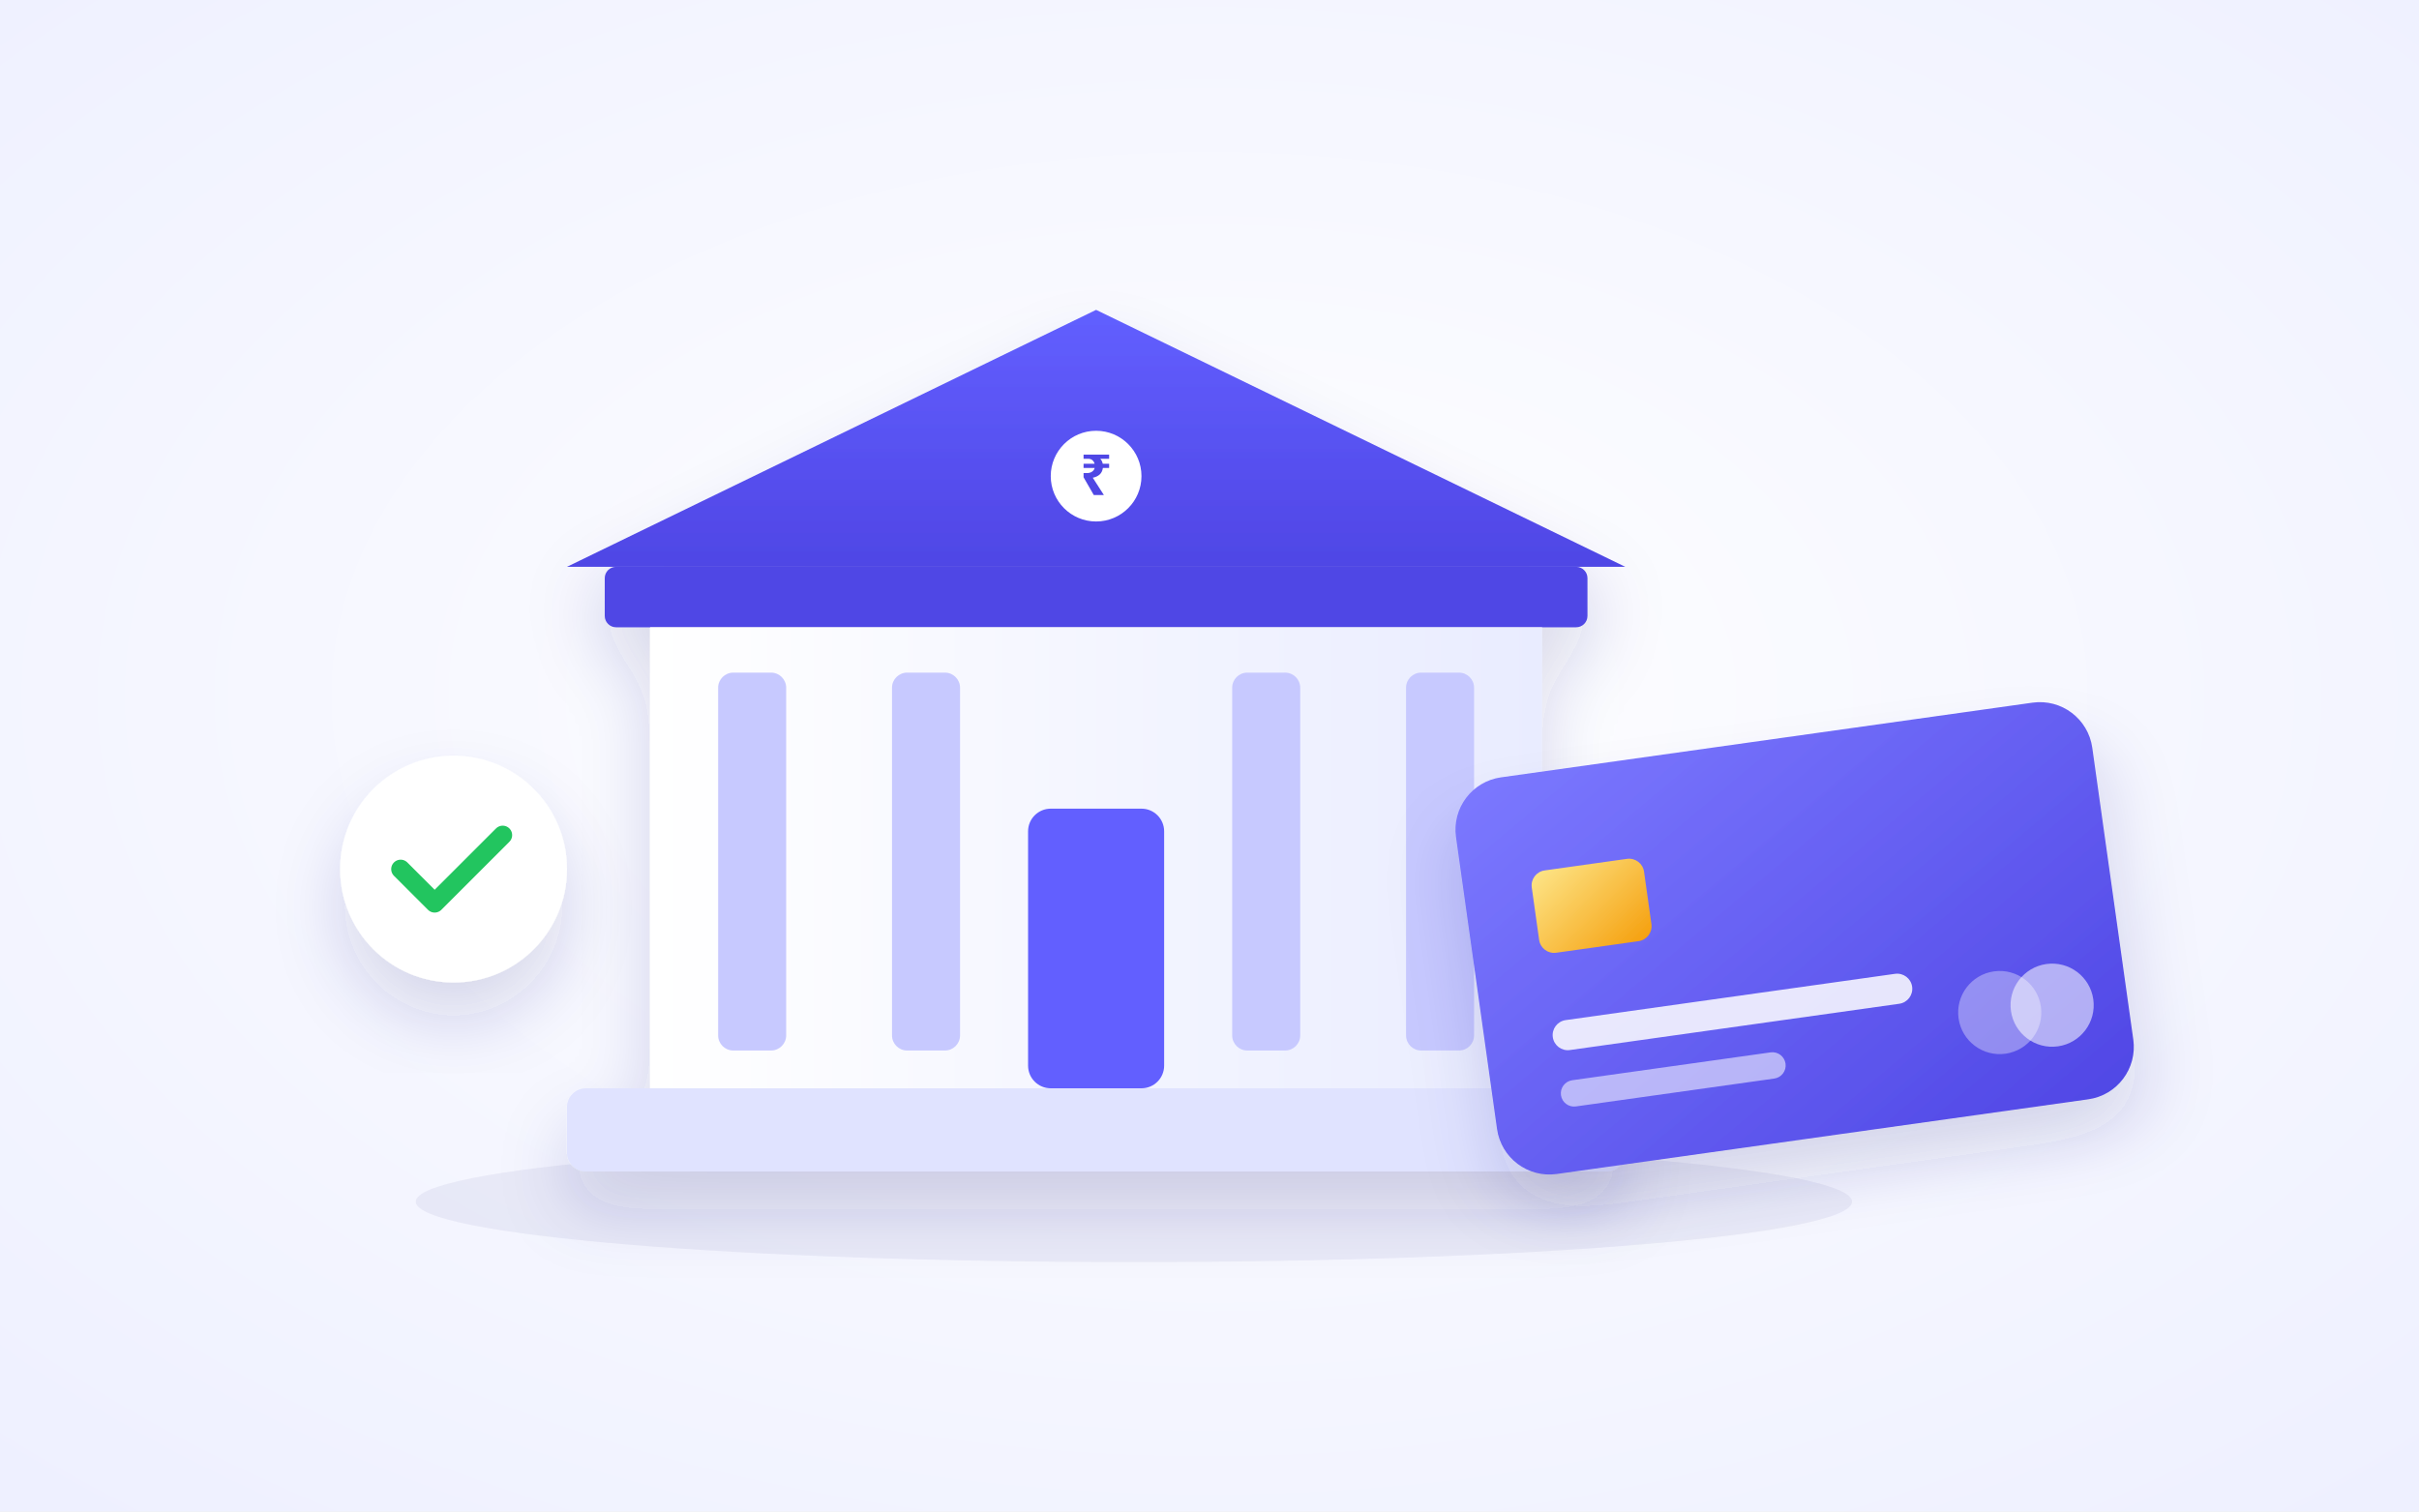
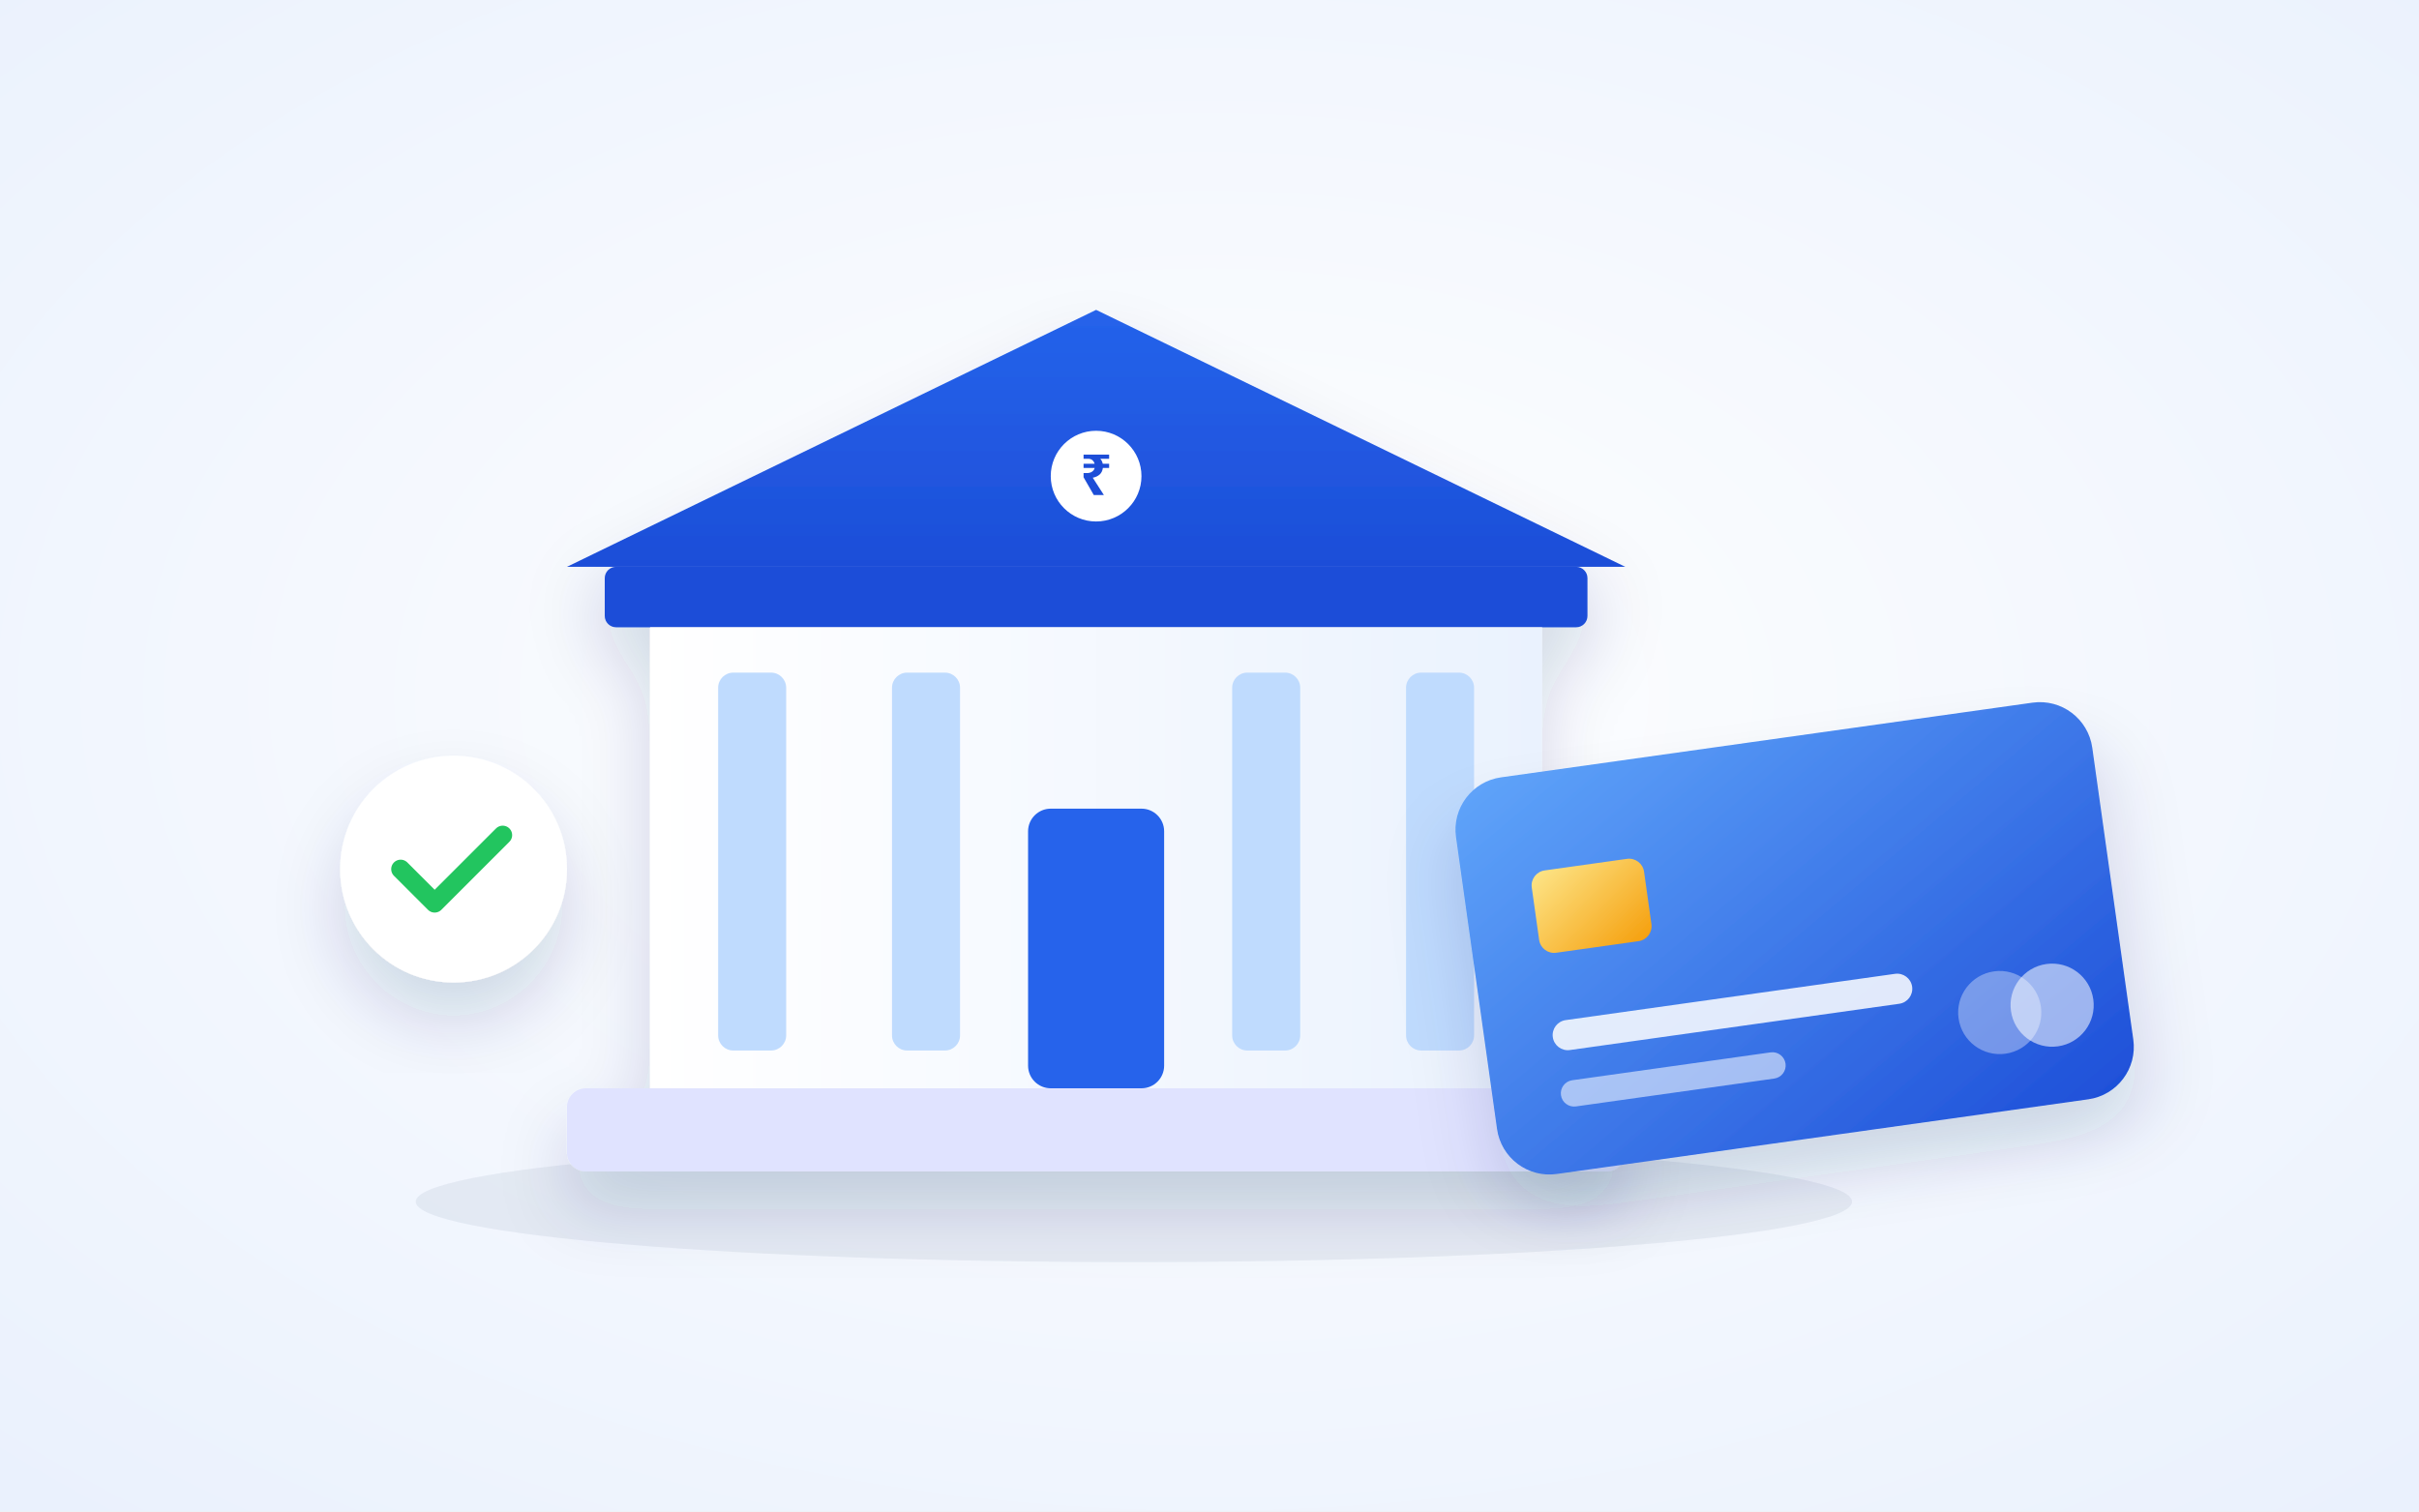
<svg xmlns="http://www.w3.org/2000/svg" viewBox="0 0 640 400" preserveAspectRatio="xMidYMid slice">
  <defs>
    <radialGradient id="bg" cx="50%" cy="46%" r="72%">
      <stop offset="0" stop-color="#fff" />
-       <stop offset="1" stop-color="#EEF0FF" />
+       <stop offset="1" stop-color="#EAF1FD" />
    </radialGradient>
    <linearGradient id="roof" x1="0" y1="0" x2="0" y2="1">
-       <stop offset="0" stop-color="#625FFF" />
-       <stop offset="1" stop-color="#4F46E5" />
+       <stop offset="0" stop-color="#2563EB" />
+       <stop offset="1" stop-color="#1D4ED8" />
    </linearGradient>
    <linearGradient id="wall" x1="0" y1="0" x2="1" y2="0">
      <stop offset="0" stop-color="#fff" />
-       <stop offset="1" stop-color="#E9ECFF" />
+       <stop offset="1" stop-color="#EAF2FE" />
    </linearGradient>
    <linearGradient id="card" x1="0" y1="0" x2="1" y2="1">
-       <stop offset="0" stop-color="#7C79FF" />
-       <stop offset="1" stop-color="#4F46E5" />
+       <stop offset="0" stop-color="#60A5FA" />
+       <stop offset="1" stop-color="#1D4ED8" />
    </linearGradient>
    <linearGradient id="gold" x1="0" y1="0" x2="1" y2="1">
      <stop offset="0" stop-color="#FDE68A" />
      <stop offset="1" stop-color="#F59E0B" />
    </linearGradient>
    <filter id="sh" x="-30%" y="-30%" width="160%" height="170%">
-       <feDropShadow dx="0" dy="10" stdDeviation="9" flood-color="#312E81" flood-opacity=".16" />
+       <feDropShadow dx="0" dy="10" stdDeviation="9" flood-color="#0B2B5E" flood-opacity=".16" />
    </filter>
  </defs>
  <rect width="640" height="400" fill="url(#bg)" />
-   <ellipse cx="300" cy="318" rx="190" ry="16" fill="#312E81" opacity=".07" />
+   <ellipse cx="300" cy="318" rx="190" ry="16" fill="#0B2B5E" opacity=".07" />
  <g filter="url(#sh)">
    <path d="M150 150 L290 82 L430 150 Z" fill="url(#roof)" />
-     <rect x="160" y="150" width="260" height="16" rx="3" fill="#4F46E5" />
+     <rect x="160" y="150" width="260" height="16" rx="3" fill="#1D4ED8" />
    <rect x="172" y="166" width="236" height="122" fill="url(#wall)" />
-     <g fill="#C7C9FF">
+     <g fill="#BFDBFE">
      <rect x="190" y="178" width="18" height="100" rx="4" />
      <rect x="236" y="178" width="18" height="100" rx="4" />
      <rect x="326" y="178" width="18" height="100" rx="4" />
      <rect x="372" y="178" width="18" height="100" rx="4" />
    </g>
-     <rect x="272" y="214" width="36" height="74" rx="6" fill="#625FFF" />
+     <rect x="272" y="214" width="36" height="74" rx="6" fill="#2563EB" />
    <rect x="150" y="288" width="280" height="22" rx="5" fill="#E0E3FF" />
    <circle cx="290" cy="126" r="12" fill="#fff" />
-     <text x="290" y="131" text-anchor="middle" font-family="Arial, sans-serif" font-size="15" font-weight="700" fill="#4F46E5">₹</text>
+     <text x="290" y="131" text-anchor="middle" font-family="Arial, sans-serif" font-size="15" font-weight="700" fill="#1D4ED8">₹</text>
  </g>
  <g filter="url(#sh)" transform="rotate(-8 470 250)">
    <rect x="390" y="196" width="170" height="106" rx="14" fill="url(#card)" />
    <rect x="408" y="222" width="30" height="22" rx="4" fill="url(#gold)" />
    <rect x="408" y="262" width="96" height="8" rx="4" fill="#fff" opacity=".85" />
    <rect x="408" y="278" width="60" height="7" rx="3.5" fill="#fff" opacity=".55" />
    <circle cx="526" cy="276" r="11" fill="#fff" opacity=".35" />
    <circle cx="540" cy="276" r="11" fill="#fff" opacity=".55" />
  </g>
  <g filter="url(#sh)">
    <circle cx="120" cy="230" r="30" fill="#fff" />
    <path d="M106 230l9 9 18-18" fill="none" stroke="#22C55E" stroke-width="5" stroke-linecap="round" stroke-linejoin="round" />
  </g>
</svg>
